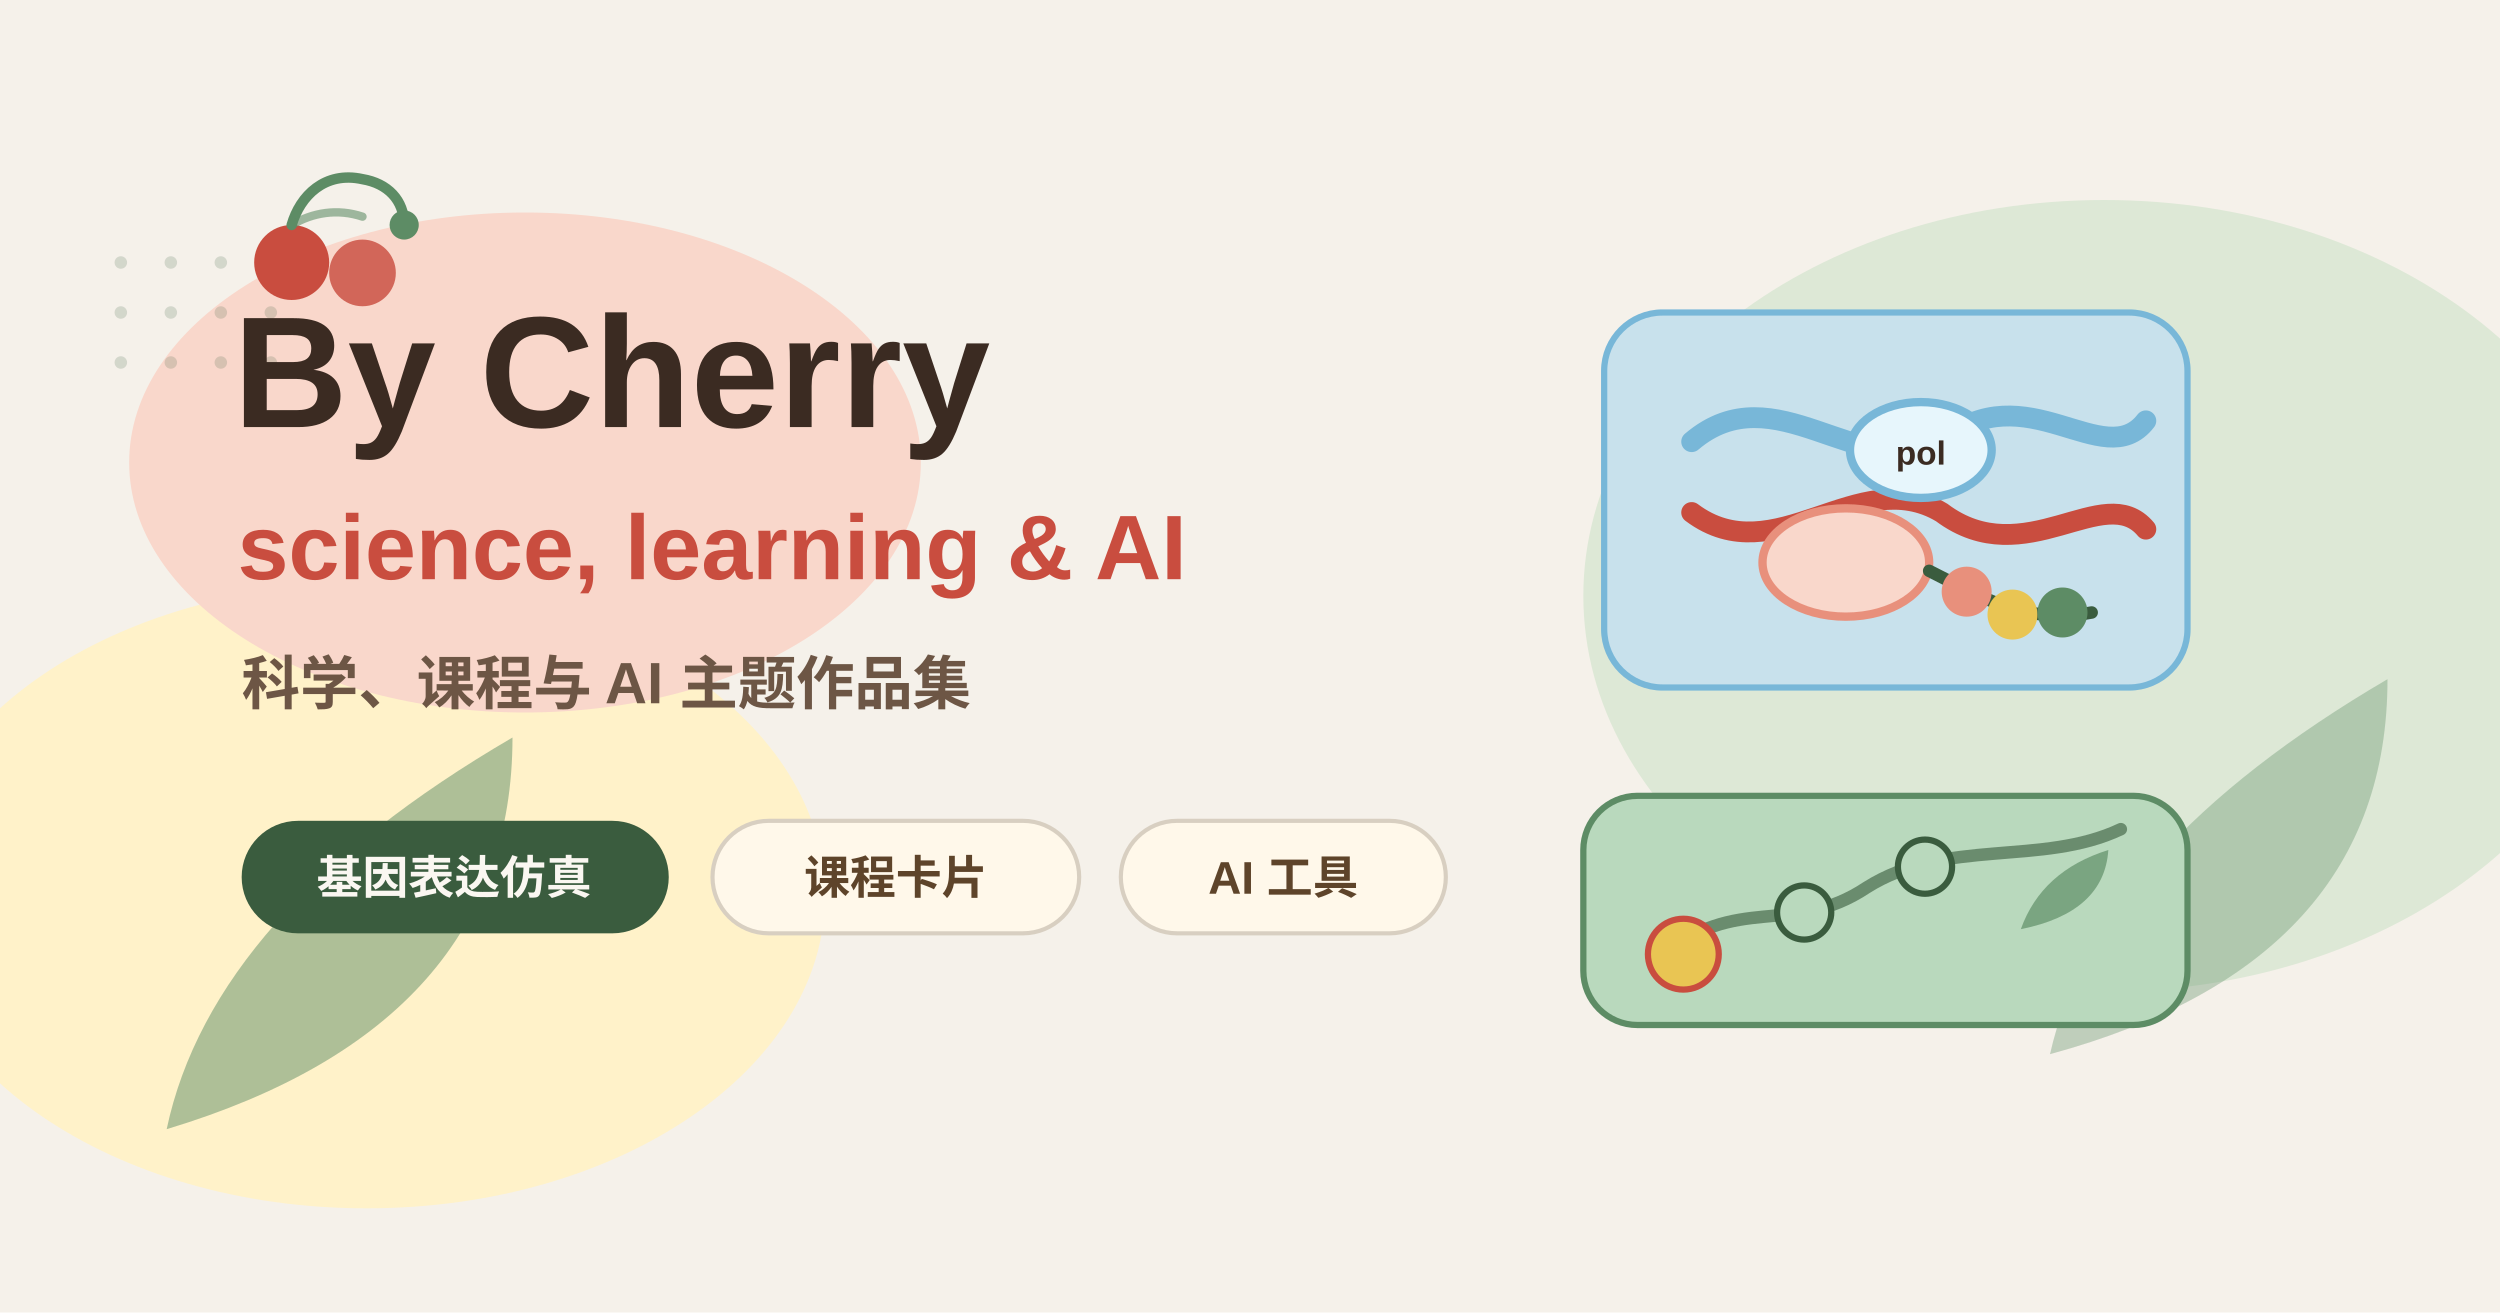
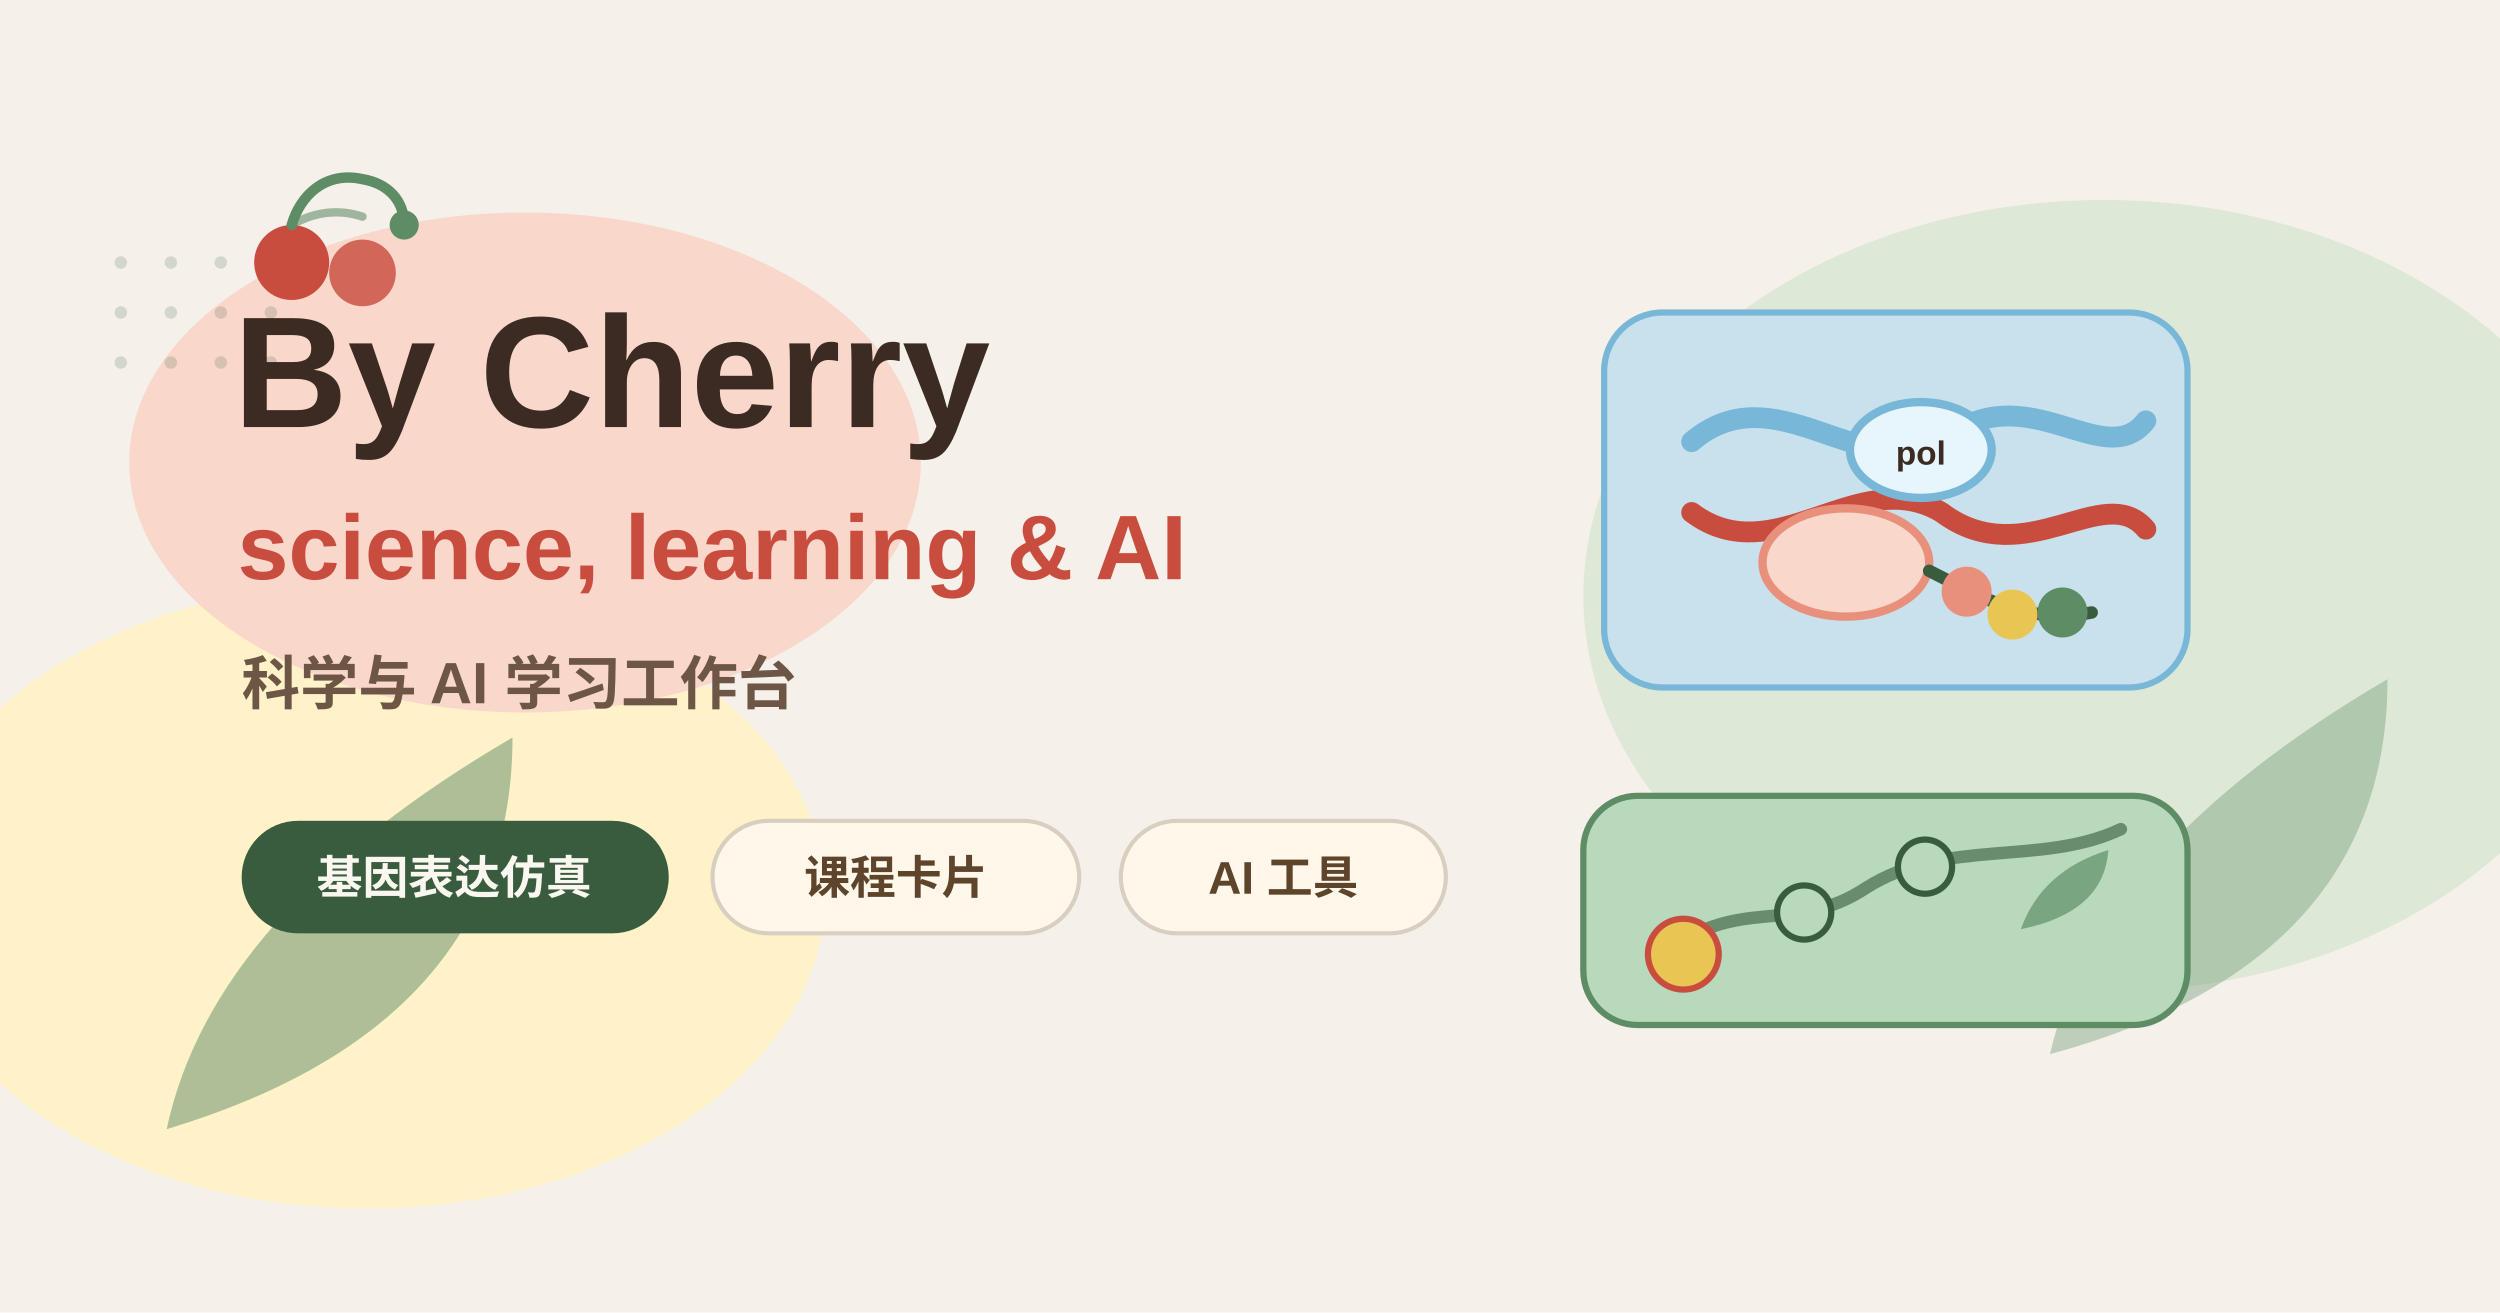
<svg xmlns="http://www.w3.org/2000/svg" width="1200" height="630" viewBox="0 0 1200 630" fill="none">
  <rect width="1200" height="630" fill="#F5F1EA" />
  <ellipse cx="1010" cy="286" rx="250" ry="190" fill="#DDE8D6" />
  <ellipse cx="176" cy="430" rx="220" ry="150" fill="#FFF2C9" />
  <ellipse cx="252" cy="222" rx="190" ry="120" fill="#F9D7CB" />
  <circle cx="872" cy="164" r="8" fill="#E9C553" />
  <path d="M80 542 Q102 438 246 354 Q246 492 80 542Z" fill="#5D8C65" opacity=".5" />
  <path d="M984 506 Q1006 408 1146 326 Q1146 462 984 506Z" fill="#5D8C65" opacity=".35" />
  <g opacity=".18">
    <circle cx="58" cy="126" r="3" fill="#3A5C3E" />
    <circle cx="82" cy="126" r="3" fill="#3A5C3E" />
    <circle cx="106" cy="126" r="3" fill="#3A5C3E" />
    <circle cx="130" cy="126" r="3" fill="#3A5C3E" />
    <circle cx="58" cy="150" r="3" fill="#3A5C3E" />
    <circle cx="82" cy="150" r="3" fill="#3A5C3E" />
    <circle cx="106" cy="150" r="3" fill="#3A5C3E" />
    <circle cx="130" cy="150" r="3" fill="#3A5C3E" />
    <circle cx="58" cy="174" r="3" fill="#3A5C3E" />
    <circle cx="82" cy="174" r="3" fill="#3A5C3E" />
    <circle cx="106" cy="174" r="3" fill="#3A5C3E" />
    <circle cx="130" cy="174" r="3" fill="#3A5C3E" />
  </g>
  <g transform="translate(112 86)">
    <circle cx="28" cy="40" r="18" fill="#C94D3F" />
    <circle cx="62" cy="45" r="16" fill="#C94D3F" opacity=".82" />
    <path d="M28 22 C32 8 44 -4 62 0 C74 2 82 10 82 22" stroke="#5D8C65" stroke-width="5" stroke-linecap="round" />
    <path d="M28 22 C38 16 50 14 62 18" stroke="#5D8C65" stroke-width="4" stroke-linecap="round" opacity=".58" />
    <circle cx="82" cy="22" r="7" fill="#5D8C65" />
  </g>
  <text x="112" y="205" fill="#3B2B22" font-family="Nunito, Arial, sans-serif" font-size="76" font-weight="900">By Cherry</text>
  <text x="114" y="278" fill="#C94D3F" font-family="Nunito, Arial, sans-serif" font-size="44" font-weight="900">science, learning &amp; AI</text>
-   <text x="116" y="338" fill="#6D5645" font-family="Arial, sans-serif" font-size="28" font-weight="700">科学、课程与 AI 主题作品集</text>
+   <text x="116" y="338" fill="#6D5645" font-family="Arial, sans-serif" font-size="28" font-weight="700">科学与 AI 学习工作台</text>
  <g transform="translate(116 394)">
    <rect width="205" height="54" rx="27" fill="#3A5C3E" />
    <text x="102" y="35" text-anchor="middle" fill="#FAF7F1" font-family="Arial, sans-serif" font-size="22" font-weight="900">基因表达仿真</text>
  </g>
  <g transform="translate(342 394)">
    <rect width="176" height="54" rx="27" fill="#FFF8EA" stroke="#D8CFC1" stroke-width="2" />
    <text x="88" y="35" text-anchor="middle" fill="#5E442A" font-family="Arial, sans-serif" font-size="22" font-weight="900">课程卡片</text>
  </g>
  <g transform="translate(538 394)">
    <rect width="156" height="54" rx="27" fill="#FFF8EA" stroke="#D8CFC1" stroke-width="2" />
    <text x="78" y="35" text-anchor="middle" fill="#5E442A" font-family="Arial, sans-serif" font-size="22" font-weight="900">AI 工具</text>
  </g>
  <g transform="translate(770 150)">
    <rect x="0" y="0" width="280" height="180" rx="28" fill="#C8E1EC" stroke="#78B7D8" stroke-width="3" />
    <path d="M42 62 C82 28 122 82 162 62 C202 28 240 78 260 52" stroke="#78B7D8" stroke-width="10" stroke-linecap="round" />
    <path d="M42 96 C82 126 122 72 162 96 C202 126 240 80 260 104" stroke="#C94D3F" stroke-width="10" stroke-linecap="round" />
    <ellipse cx="152" cy="66" rx="34" ry="23" fill="#E7F6FC" stroke="#78B7D8" stroke-width="4" />
    <text x="152" y="73" text-anchor="middle" fill="#3B2B22" font-family="Arial, sans-serif" font-size="16" font-weight="900">pol</text>
    <ellipse cx="116" cy="120" rx="40" ry="26" fill="#F9D7CB" stroke="#E8907C" stroke-width="4" />
    <path d="M156 124 C180 136 202 150 234 144" stroke="#3A5C3E" stroke-width="6" stroke-linecap="round" />
    <circle cx="174" cy="134" r="12" fill="#E8907C" />
    <circle cx="196" cy="145" r="12" fill="#E9C553" />
    <circle cx="220" cy="144" r="12" fill="#5D8C65" />
  </g>
  <g transform="translate(760 382)">
    <rect x="0" y="0" width="290" height="110" rx="26" fill="#B9D9BD" stroke="#5D8C65" stroke-width="3" />
    <path d="M36 78 C74 46 100 68 136 44 C174 20 220 34 258 16" stroke="#3A5C3E" stroke-width="6" stroke-linecap="round" opacity=".62" />
    <circle cx="48" cy="76" r="17" fill="#E9C553" stroke="#C94D3F" stroke-width="3" />
    <circle cx="106" cy="56" r="13" fill="#B9D9BD" stroke="#3A5C3E" stroke-width="3" />
    <circle cx="164" cy="34" r="13" fill="#B9D9BD" stroke="#3A5C3E" stroke-width="3" />
    <path d="M210 64 Q220 36 252 26 Q250 56 210 64Z" fill="#5D8C65" opacity=".68" />
  </g>
</svg>
